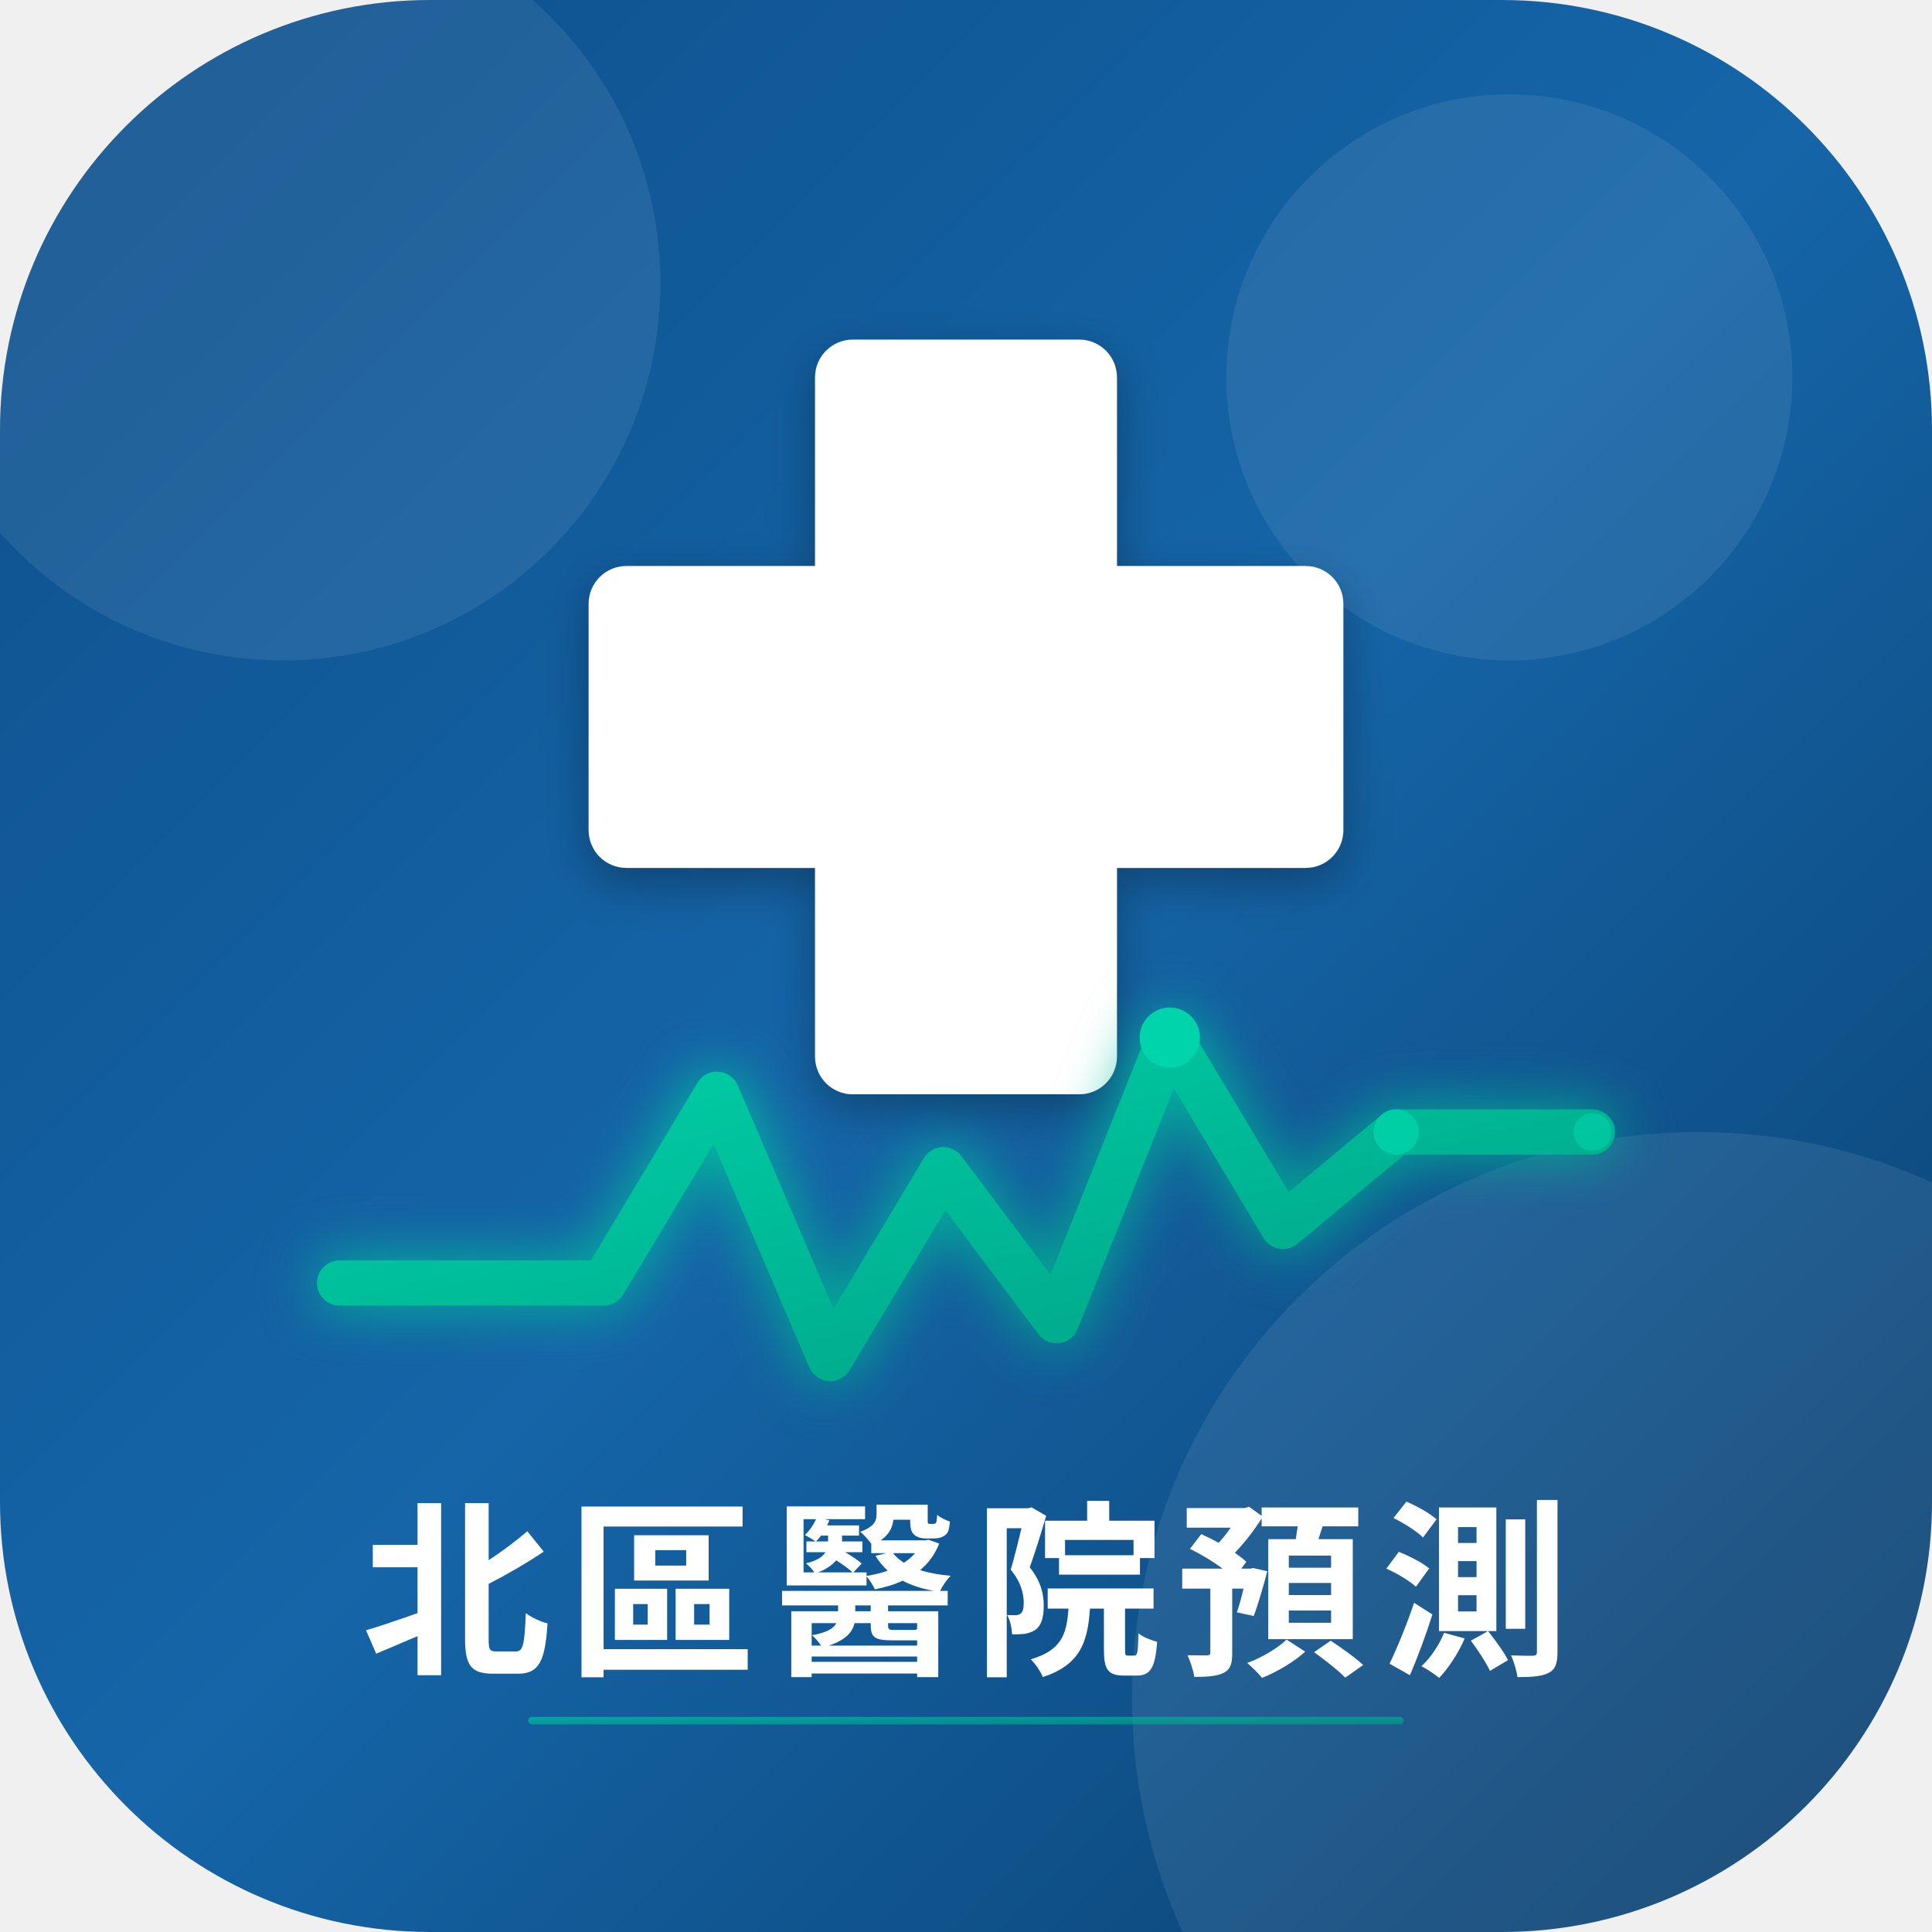
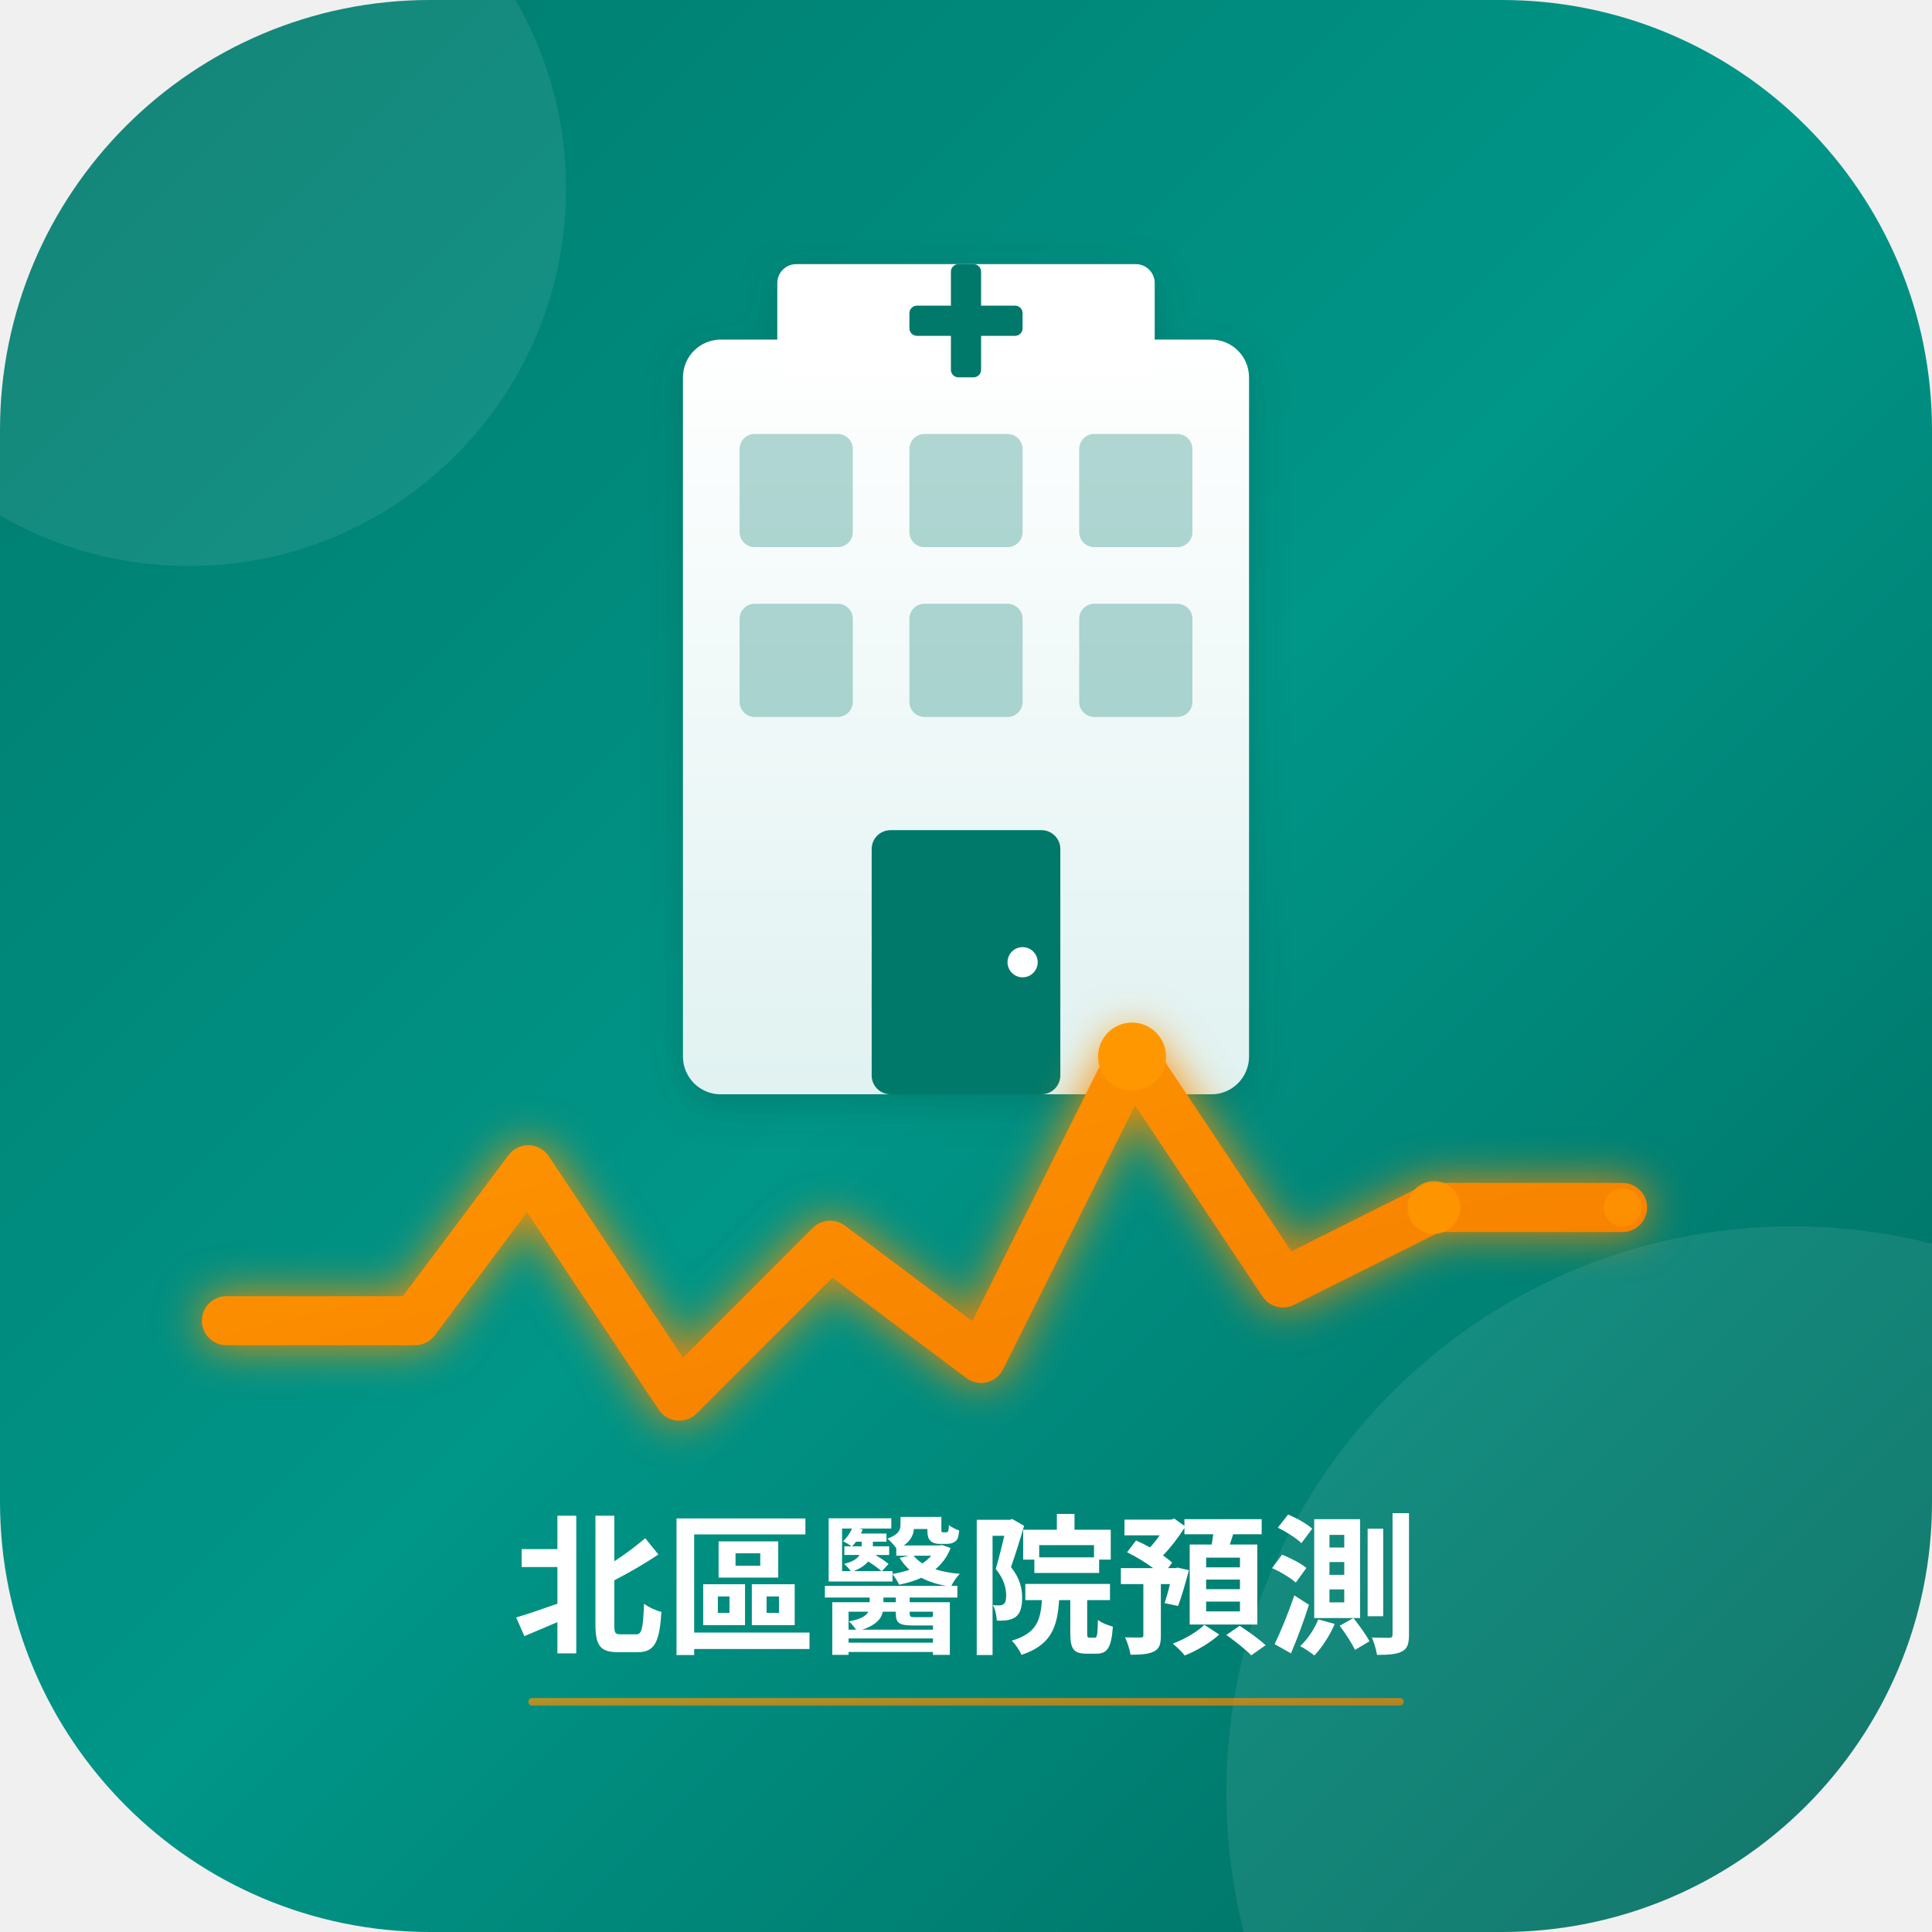
<svg xmlns="http://www.w3.org/2000/svg" viewBox="0 0 1024 1024" width="1024" height="1024">
  <defs>
    <clipPath id="iconMask">
      <rect x="0" y="0" width="1024" height="1024" rx="228" ry="228" />
    </clipPath>
-     <linearGradient id="bgGradient" x1="0%" y1="0%" x2="100%" y2="100%">
-       <stop offset="0%" style="stop-color:#0D4F8B" />
-       <stop offset="50%" style="stop-color:#1565A8" />
-       <stop offset="100%" style="stop-color:#0A3D6B" />
+     <linearGradient id="haGreenGradient" x1="0%" y1="0%" x2="100%" y2="100%">
+       <stop offset="0%" style="stop-color:#00796B" />
+       <stop offset="50%" style="stop-color:#009688" />
+       <stop offset="100%" style="stop-color:#00695C" />
    </linearGradient>
    <linearGradient id="accentGradient" x1="0%" y1="0%" x2="100%" y2="100%">
-       <stop offset="0%" style="stop-color:#00D4AA" />
-       <stop offset="100%" style="stop-color:#00A085" />
+       <stop offset="0%" style="stop-color:#FF9800" />
+       <stop offset="100%" style="stop-color:#F57C00" />
+     </linearGradient>
+     <linearGradient id="whiteGradient" x1="0%" y1="0%" x2="0%" y2="100%">
+       <stop offset="0%" style="stop-color:#FFFFFF" />
+       <stop offset="100%" style="stop-color:#E0F2F1" />
    </linearGradient>
    <filter id="glow" x="-50%" y="-50%" width="200%" height="200%">
-       <feGaussianBlur stdDeviation="15" result="coloredBlur" />
+       <feGaussianBlur stdDeviation="12" result="coloredBlur" />
      <feMerge>
        <feMergeNode in="coloredBlur" />
        <feMergeNode in="SourceGraphic" />
      </feMerge>
    </filter>
    <filter id="shadow" x="-20%" y="-20%" width="140%" height="140%">
-       <feDropShadow dx="0" dy="8" stdDeviation="12" flood-color="#000" flood-opacity="0.3" />
+       <feDropShadow dx="0" dy="6" stdDeviation="10" flood-color="#004D40" flood-opacity="0.3" />
    </filter>
  </defs>
  <g clip-path="url(#iconMask)">
-     <rect x="0" y="0" width="1024" height="1024" fill="url(#bgGradient)" />
+     <rect x="0" y="0" width="1024" height="1024" fill="url(#haGreenGradient)" />
    <g opacity="0.08">
-       <circle cx="150" cy="150" r="200" fill="#fff" />
-       <circle cx="900" cy="900" r="300" fill="#fff" />
-       <circle cx="800" cy="200" r="150" fill="#fff" />
+       <circle cx="100" cy="100" r="200" fill="#fff" />
+       <circle cx="950" cy="950" r="300" fill="#fff" />
    </g>
    <g filter="url(#shadow)">
-       <rect x="432" y="180" width="160" height="400" rx="20" fill="#fff" />
-       <rect x="312" y="300" width="400" height="160" rx="20" fill="#fff" />
+       <rect x="362" y="180" width="300" height="400" rx="20" fill="url(#whiteGradient)" />
+       <rect x="412" y="140" width="200" height="60" rx="10" fill="#fff" />
+       <rect x="392" y="230" width="60" height="60" rx="8" fill="#00796B" opacity="0.3" />
+       <rect x="482" y="230" width="60" height="60" rx="8" fill="#00796B" opacity="0.3" />
+       <rect x="572" y="230" width="60" height="60" rx="8" fill="#00796B" opacity="0.3" />
+       <rect x="392" y="320" width="60" height="60" rx="8" fill="#00796B" opacity="0.3" />
+       <rect x="482" y="320" width="60" height="60" rx="8" fill="#00796B" opacity="0.3" />
+       <rect x="572" y="320" width="60" height="60" rx="8" fill="#00796B" opacity="0.3" />
+       <rect x="462" y="440" width="100" height="140" rx="10" fill="#00796B" />
+       <circle cx="542" cy="510" r="8" fill="#fff" />
+     </g>
+     <g transform="translate(512, 170)">
+       <rect x="-30" y="-8" width="60" height="16" rx="4" fill="#00796B" />
+       <rect x="-8" y="-30" width="16" height="60" rx="4" fill="#00796B" />
    </g>
    <g filter="url(#glow)">
-       <path d="M180 680 L320 680 L380 580 L440 720 L500 620 L560 700 L620 550 L680 650 L740 600 L844 600" stroke="url(#accentGradient)" stroke-width="24" stroke-linecap="round" stroke-linejoin="round" fill="none" />
+       <path d="M120 700 L220 700 L280 620 L360 740 L440 660 L520 720 L600 560 L680 680 L760 640 L860 640" stroke="url(#accentGradient)" stroke-width="26" stroke-linecap="round" stroke-linejoin="round" fill="none" />
    </g>
-     <circle cx="620" cy="550" r="16" fill="#00D4AA" />
-     <circle cx="740" cy="600" r="12" fill="#00D4AA" opacity="0.8" />
-     <circle cx="844" cy="600" r="10" fill="#00D4AA" opacity="0.6" />
-     <text x="512" y="880" text-anchor="middle" font-family="PingFang SC, Hiragino Sans GB, Microsoft YaHei, sans-serif" font-size="100" font-weight="700" fill="#fff" letter-spacing="8">北區醫院預測</text>
-     <rect x="280" y="910" width="464" height="4" rx="2" fill="url(#accentGradient)" opacity="0.6" />
+     <circle cx="600" cy="560" r="18" fill="#FF9800" />
+     <circle cx="760" cy="640" r="14" fill="#FF9800" opacity="0.8" />
+     <circle cx="860" cy="640" r="10" fill="#FF9800" opacity="0.6" />
+     <text x="512" y="870" text-anchor="middle" font-family="PingFang SC, Hiragino Sans GB, Microsoft YaHei, sans-serif" font-size="80" font-weight="700" fill="#fff">北區醫院預測</text>
+     <rect x="280" y="900" width="464" height="4" rx="2" fill="url(#accentGradient)" opacity="0.7" />
  </g>
</svg>
